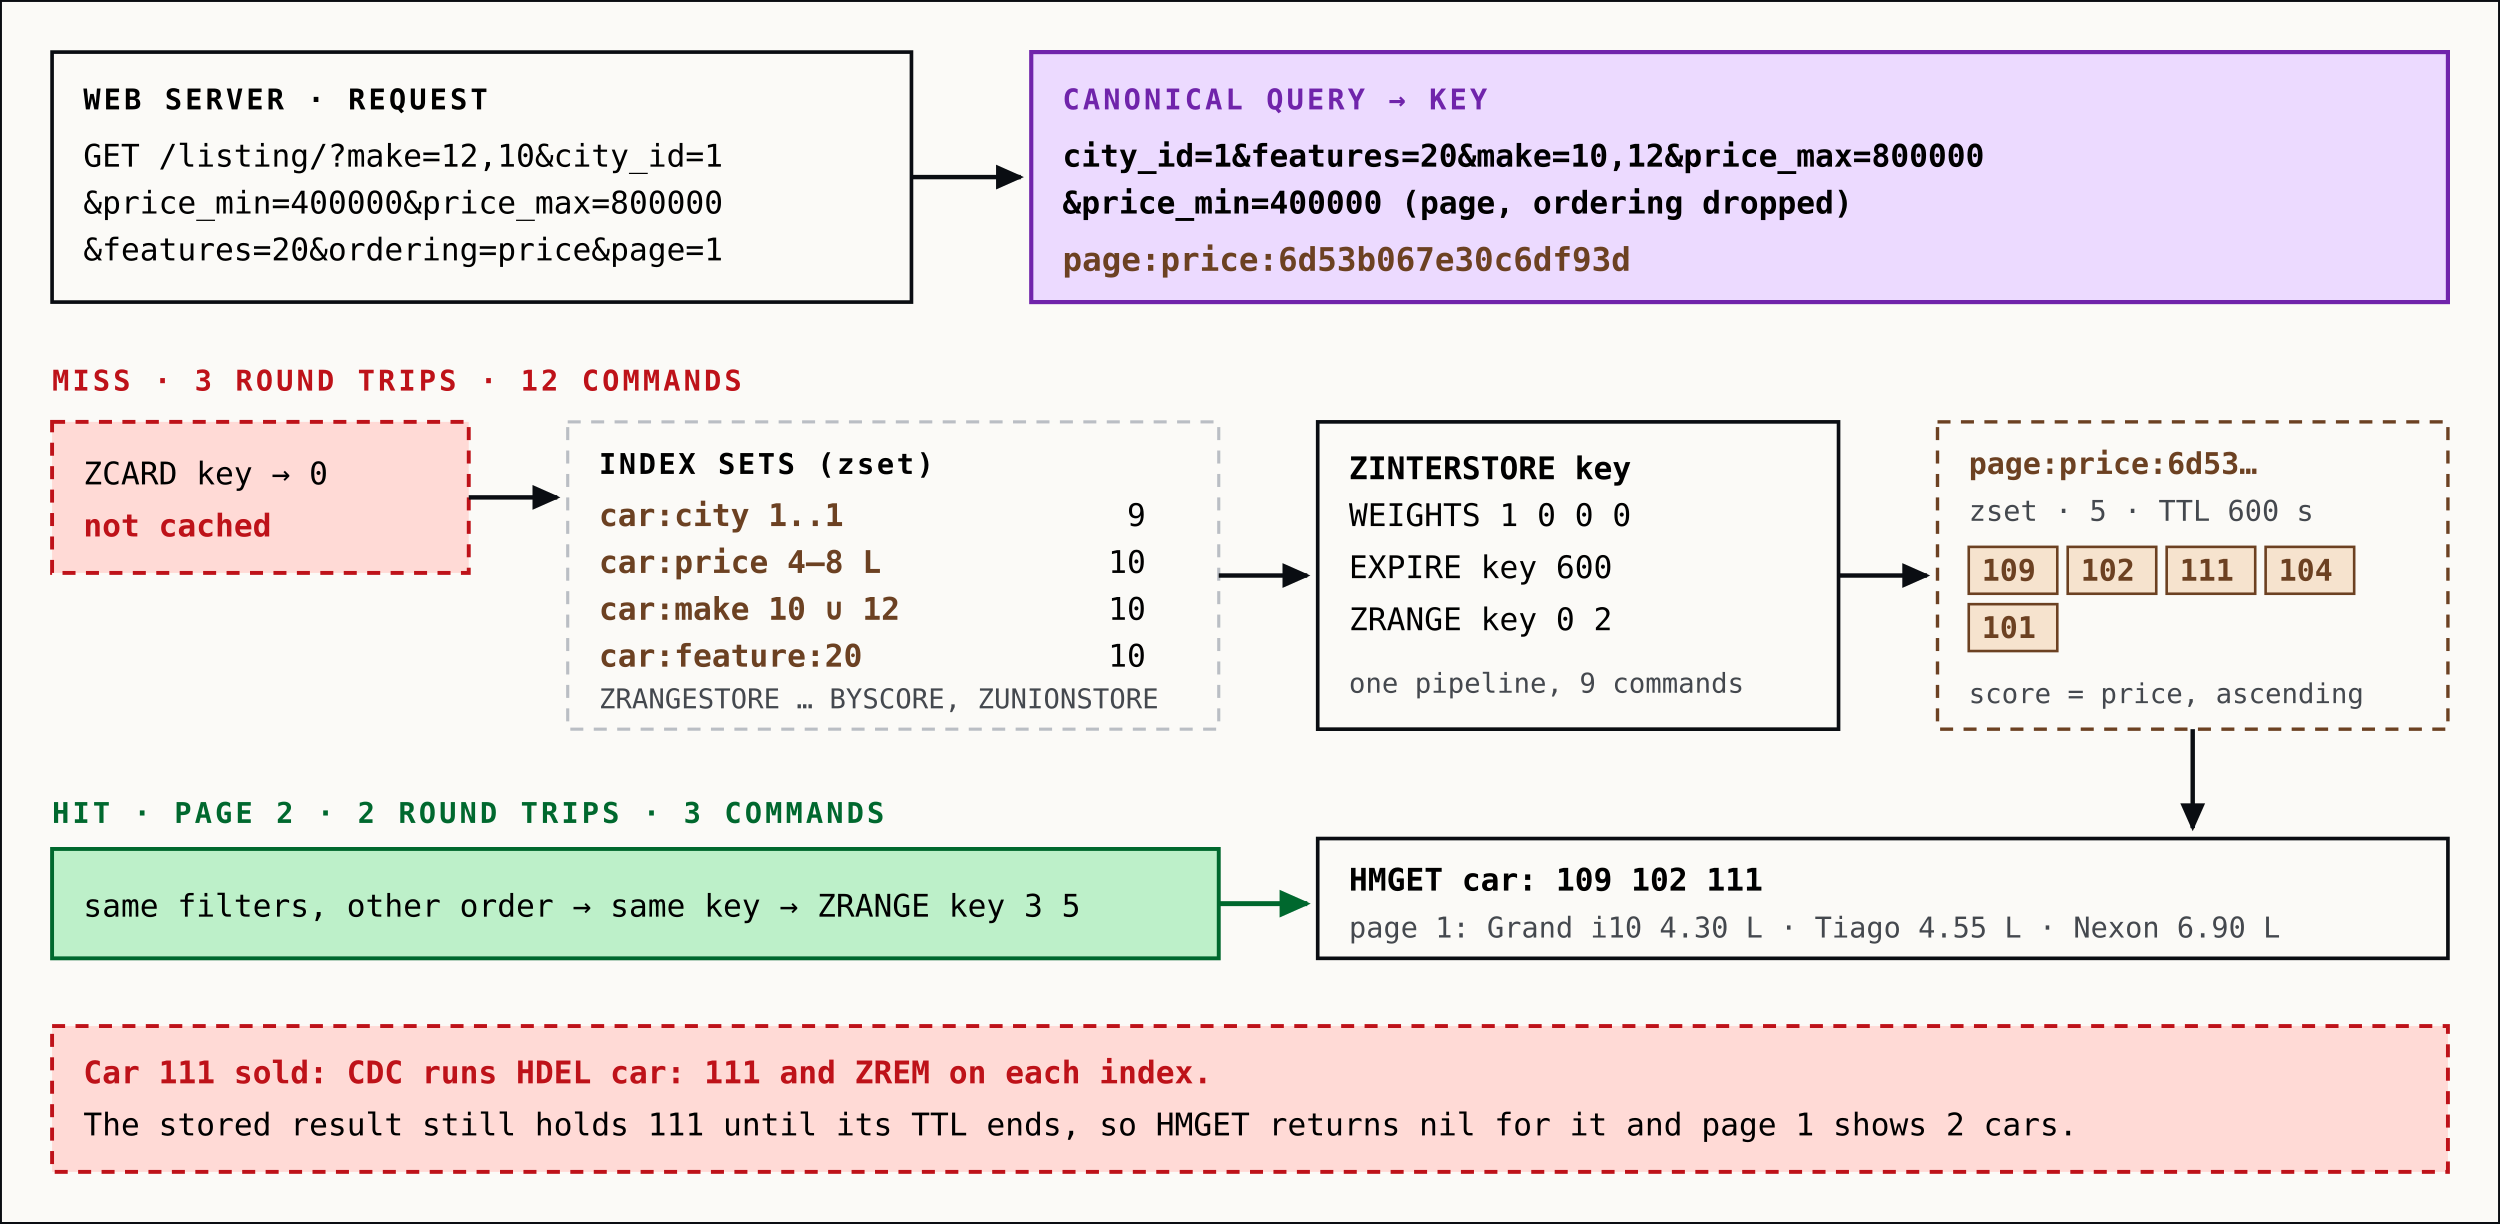
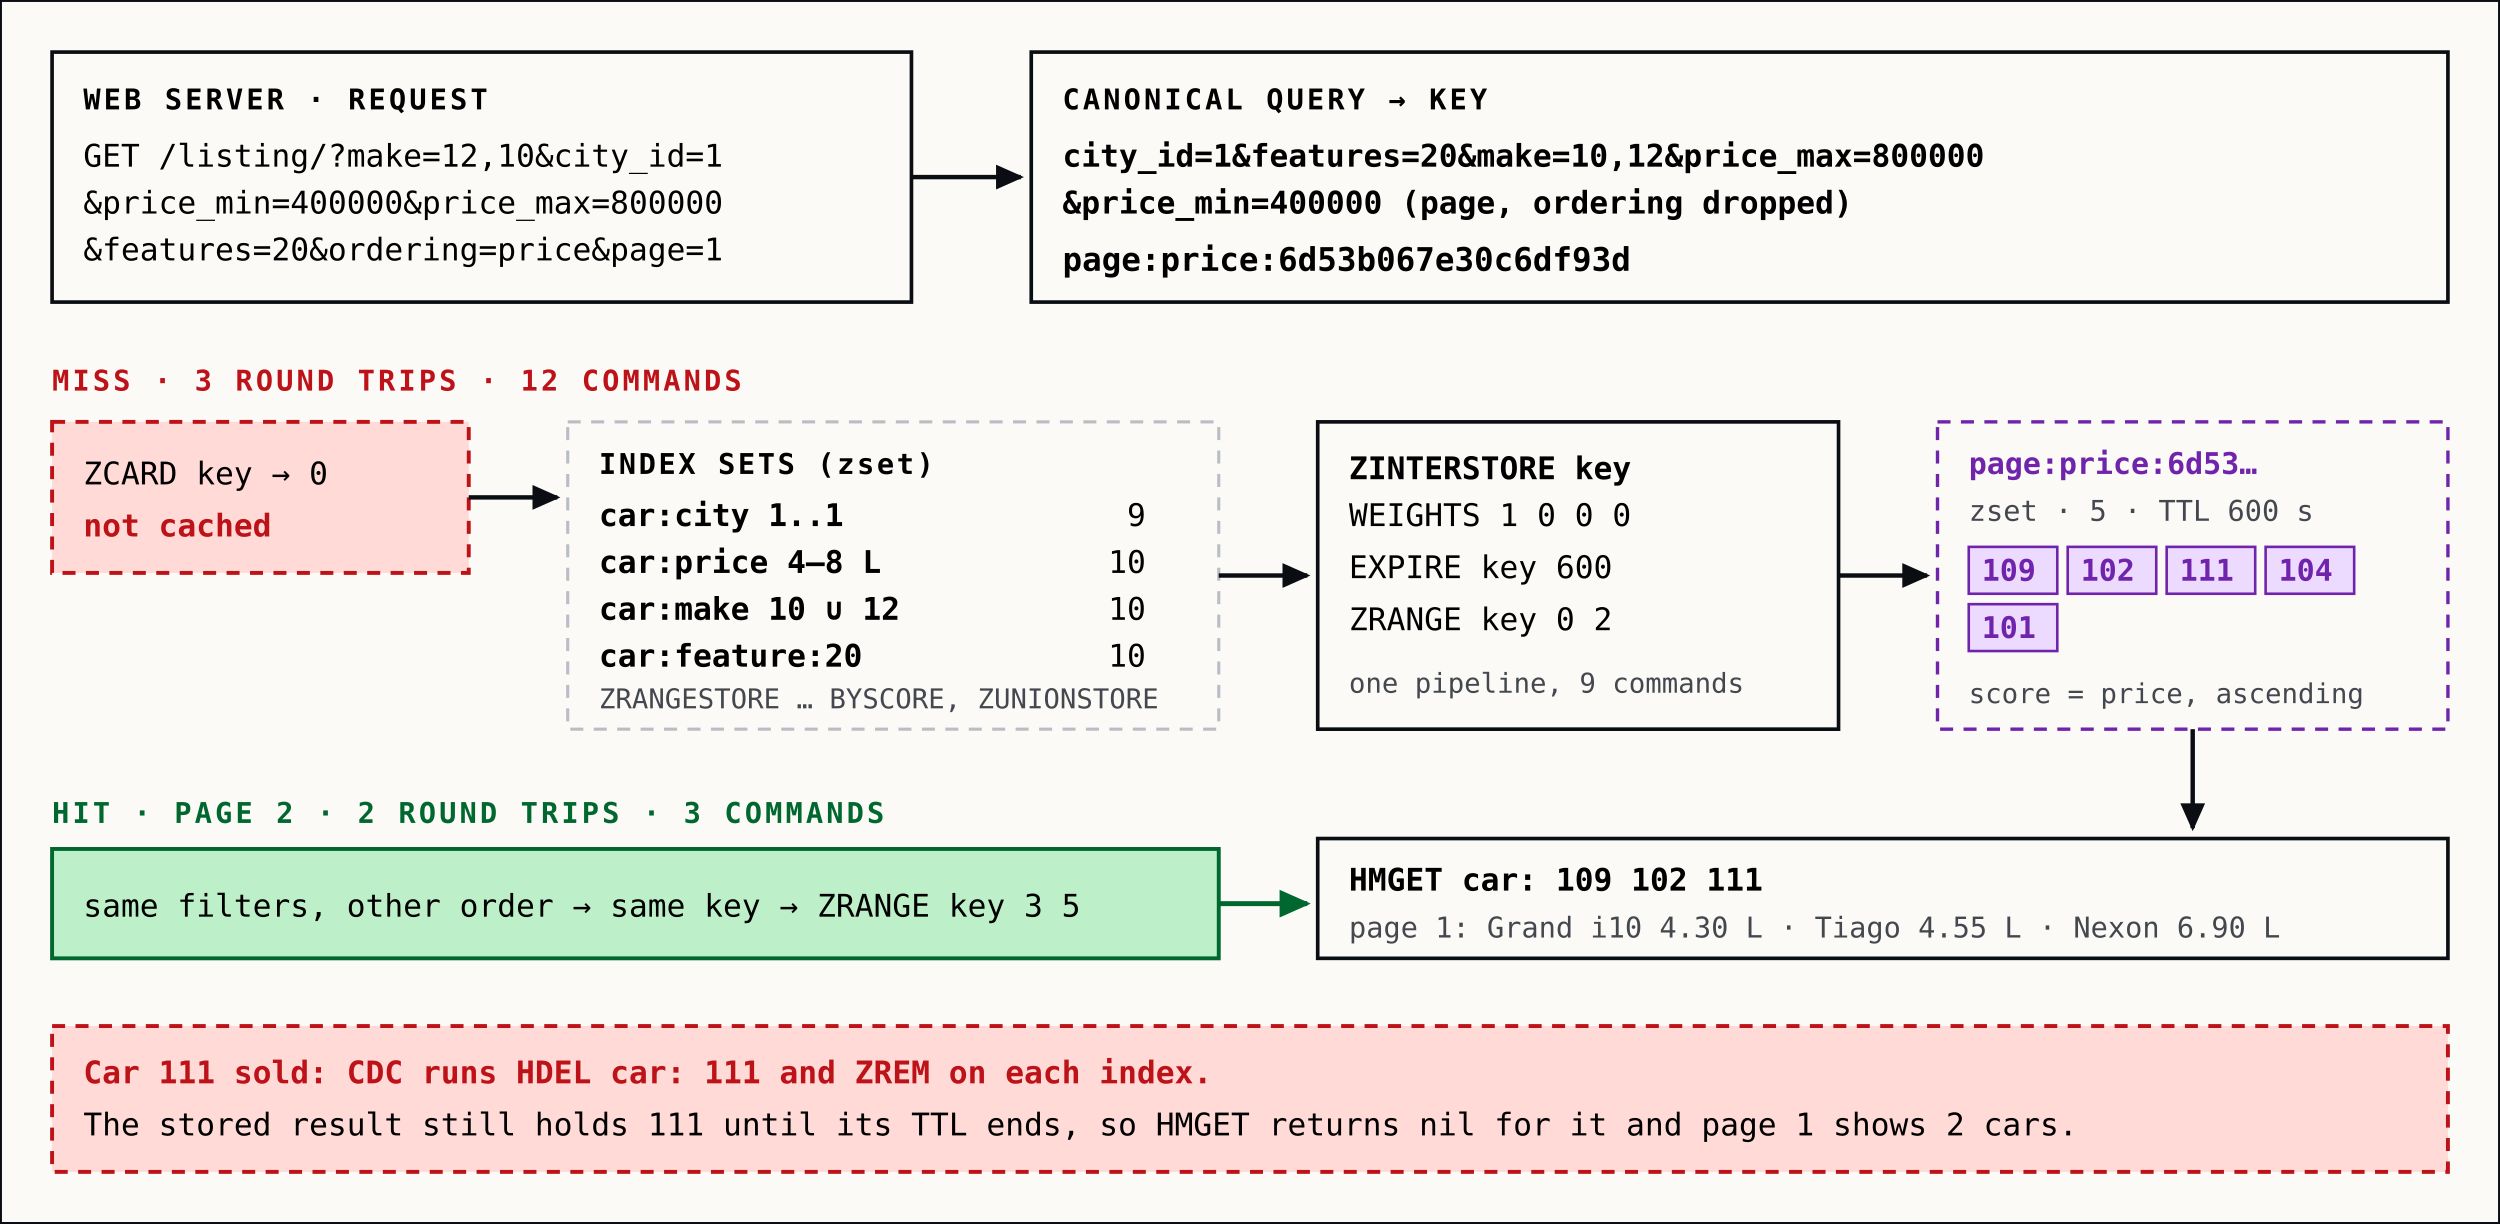
<svg xmlns="http://www.w3.org/2000/svg" viewBox="0 0 960 470" width="960" height="470" font-family="ui-monospace, 'JetBrains Mono', Menlo, monospace" font-size="13">
  <defs>
    <marker id="a" viewBox="0 0 10 10" refX="8" refY="5" markerWidth="7" markerHeight="7" orient="auto">
      <path d="M0 1 L9 5 L0 9 z" fill="#0a0d12" />
    </marker>
    <marker id="g" viewBox="0 0 10 10" refX="8" refY="5" markerWidth="7" markerHeight="7" orient="auto">
      <path d="M0 1 L9 5 L0 9 z" fill="#00682e" />
    </marker>
  </defs>
  <rect width="960" height="470" fill="#fbfaf7" stroke="#0a0d12" stroke-width="1.5" />
  <rect x="20" y="20" width="330" height="96" fill="#fbfaf7" stroke="#0a0d12" stroke-width="1.4" />
  <text x="32" y="42" font-weight="800" font-size="11" letter-spacing="1.2">WEB SERVER · REQUEST</text>
  <text x="32" y="64" font-size="12">GET /listing/?make=12,10&amp;city_id=1</text>
  <text x="32" y="82" font-size="12">  &amp;price_min=400000&amp;price_max=800000</text>
  <text x="32" y="100" font-size="12">  &amp;features=20&amp;ordering=price&amp;page=1</text>
  <line x1="350" y1="68" x2="392" y2="68" stroke="#0a0d12" stroke-width="1.7" marker-end="url(#a)" />
-   <rect x="396" y="20" width="544" height="96" fill="#ecdaff" stroke="#7024ab" stroke-width="1.6" />
-   <text x="408" y="42" font-weight="800" font-size="11" letter-spacing="1.2" fill="#7024ab">CANONICAL QUERY → KEY</text>
+   <rect x="396" y="20" width="544" height="96" fill="#fbfaf7" stroke="#0a0d12" stroke-width="1.4" />
+   <text x="408" y="42" font-weight="800" font-size="11" letter-spacing="1.2">CANONICAL QUERY → KEY</text>
  <text x="408" y="64" font-size="12" font-weight="700">city_id=1&amp;features=20&amp;make=10,12&amp;price_max=800000</text>
  <text x="408" y="82" font-size="12" font-weight="700">&amp;price_min=400000        (page, ordering dropped)</text>
-   <text x="408" y="104" font-size="12.5" font-weight="700" fill="#6c4122">page:price:6d53b067e30c6df93d</text>
+   <text x="408" y="104" font-size="12.5" font-weight="700">page:price:6d53b067e30c6df93d</text>
  <text x="20" y="150" font-weight="800" font-size="11" letter-spacing="1.2" fill="#be1219">MISS · 3 ROUND TRIPS · 12 COMMANDS</text>
  <rect x="20" y="162" width="160" height="58" fill="#ffdad6" stroke="#be1219" stroke-width="1.5" stroke-dasharray="5 4" />
  <text x="32" y="186" font-size="12">ZCARD key → 0</text>
  <text x="32" y="206" font-size="12" fill="#be1219" font-weight="700">not cached</text>
  <line x1="180" y1="191" x2="214" y2="191" stroke="#0a0d12" stroke-width="1.7" marker-end="url(#a)" />
  <g font-size="12">
    <rect x="218" y="162" width="250" height="118" fill="#fbfaf7" stroke="#babec4" stroke-width="1.2" stroke-dasharray="5 4" />
    <text x="230" y="182" font-weight="800" font-size="11" letter-spacing="1">INDEX SETS (zset)</text>
-     <text x="230" y="202" fill="#6c4122" font-weight="700">car:city     1..1</text>
+     <text x="230" y="202" font-weight="700">car:city     1..1</text>
    <text x="440" y="202" text-anchor="end">9</text>
-     <text x="230" y="220" fill="#6c4122" font-weight="700">car:price    4–8 L</text>
+     <text x="230" y="220" font-weight="700">car:price    4–8 L</text>
    <text x="440" y="220" text-anchor="end">10</text>
-     <text x="230" y="238" fill="#6c4122" font-weight="700">car:make     10 ∪ 12</text>
+     <text x="230" y="238" font-weight="700">car:make     10 ∪ 12</text>
    <text x="440" y="238" text-anchor="end">10</text>
-     <text x="230" y="256" fill="#6c4122" font-weight="700">car:feature:20</text>
+     <text x="230" y="256" font-weight="700">car:feature:20</text>
    <text x="440" y="256" text-anchor="end">10</text>
    <text x="230" y="272" font-size="10.5" fill="#44484e">ZRANGESTORE … BYSCORE, ZUNIONSTORE</text>
  </g>
  <line x1="468" y1="221" x2="502" y2="221" stroke="#0a0d12" stroke-width="1.7" marker-end="url(#a)" />
  <rect x="506" y="162" width="200" height="118" fill="#fbfaf7" stroke="#0a0d12" stroke-width="1.4" />
  <text x="518" y="184" font-size="12" font-weight="700">ZINTERSTORE key</text>
  <text x="518" y="202" font-size="12">  WEIGHTS 1 0 0 0</text>
  <text x="518" y="222" font-size="12">EXPIRE key 600</text>
  <text x="518" y="242" font-size="12">ZRANGE key 0 2</text>
  <text x="518" y="266" font-size="10.5" fill="#44484e">one pipeline, 9 commands</text>
  <line x1="706" y1="221" x2="740" y2="221" stroke="#0a0d12" stroke-width="1.7" marker-end="url(#a)" />
-   <rect x="744" y="162" width="196" height="118" fill="#fbfaf7" stroke="#6c4122" stroke-width="1.3" stroke-dasharray="5 4" />
-   <text x="756" y="182" font-size="11.5" font-weight="700" fill="#6c4122">page:price:6d53…</text>
+   <rect x="744" y="162" width="196" height="118" fill="#fbfaf7" stroke="#7024ab" stroke-width="1.3" stroke-dasharray="5 4" />
+   <text x="756" y="182" font-size="11.5" font-weight="700" fill="#7024ab">page:price:6d53…</text>
  <text x="756" y="200" font-size="11" fill="#44484e">zset · 5 · TTL 600 s</text>
-   <g font-size="11.5" font-weight="700" fill="#6c4122">
-     <rect x="756" y="210" width="34" height="18" fill="#f6e3ce" stroke="#6c4122" />
+   <g font-size="11.5" font-weight="700" fill="#7024ab">
+     <rect x="756" y="210" width="34" height="18" fill="#ecdaff" stroke="#7024ab" />
    <text x="761" y="223">109</text>
-     <rect x="794" y="210" width="34" height="18" fill="#f6e3ce" stroke="#6c4122" />
+     <rect x="794" y="210" width="34" height="18" fill="#ecdaff" stroke="#7024ab" />
    <text x="799" y="223">102</text>
-     <rect x="832" y="210" width="34" height="18" fill="#f6e3ce" stroke="#6c4122" />
+     <rect x="832" y="210" width="34" height="18" fill="#ecdaff" stroke="#7024ab" />
    <text x="837" y="223">111</text>
-     <rect x="870" y="210" width="34" height="18" fill="#f6e3ce" stroke="#6c4122" />
+     <rect x="870" y="210" width="34" height="18" fill="#ecdaff" stroke="#7024ab" />
    <text x="875" y="223">104</text>
-     <rect x="756" y="232" width="34" height="18" fill="#f6e3ce" stroke="#6c4122" />
+     <rect x="756" y="232" width="34" height="18" fill="#ecdaff" stroke="#7024ab" />
    <text x="761" y="245">101</text>
  </g>
  <text x="756" y="270" font-size="10.5" fill="#44484e">score = price, ascending</text>
  <line x1="842" y1="280" x2="842" y2="318" stroke="#0a0d12" stroke-width="1.7" marker-end="url(#a)" />
  <rect x="506" y="322" width="434" height="46" fill="#fbfaf7" stroke="#0a0d12" stroke-width="1.4" />
  <text x="518" y="342" font-size="12" font-weight="700">HMGET car: 109 102 111</text>
  <text x="518" y="360" font-size="11" fill="#44484e">page 1: Grand i10 4.30 L · Tiago 4.55 L · Nexon 6.90 L</text>
  <text x="20" y="316" font-weight="800" font-size="11" letter-spacing="1.2" fill="#00682e">HIT · PAGE 2 · 2 ROUND TRIPS · 3 COMMANDS</text>
  <rect x="20" y="326" width="448" height="42" fill="#bdf0c9" stroke="#00682e" stroke-width="1.5" />
  <text x="32" y="352" font-size="12">same filters, other order → same key → ZRANGE key 3 5</text>
  <line x1="468" y1="347" x2="502" y2="347" stroke="#00682e" stroke-width="1.9" marker-end="url(#g)" />
  <rect x="20" y="394" width="920" height="56" fill="#ffdad6" stroke="#be1219" stroke-width="1.5" stroke-dasharray="5 4" />
  <text x="32" y="416" font-size="12" font-weight="700" fill="#be1219">Car 111 sold: CDC runs HDEL car: 111 and ZREM on each index.</text>
  <text x="32" y="436" font-size="12">The stored result still holds 111 until its TTL ends, so HMGET returns nil for it and page 1 shows 2 cars.</text>
</svg>
